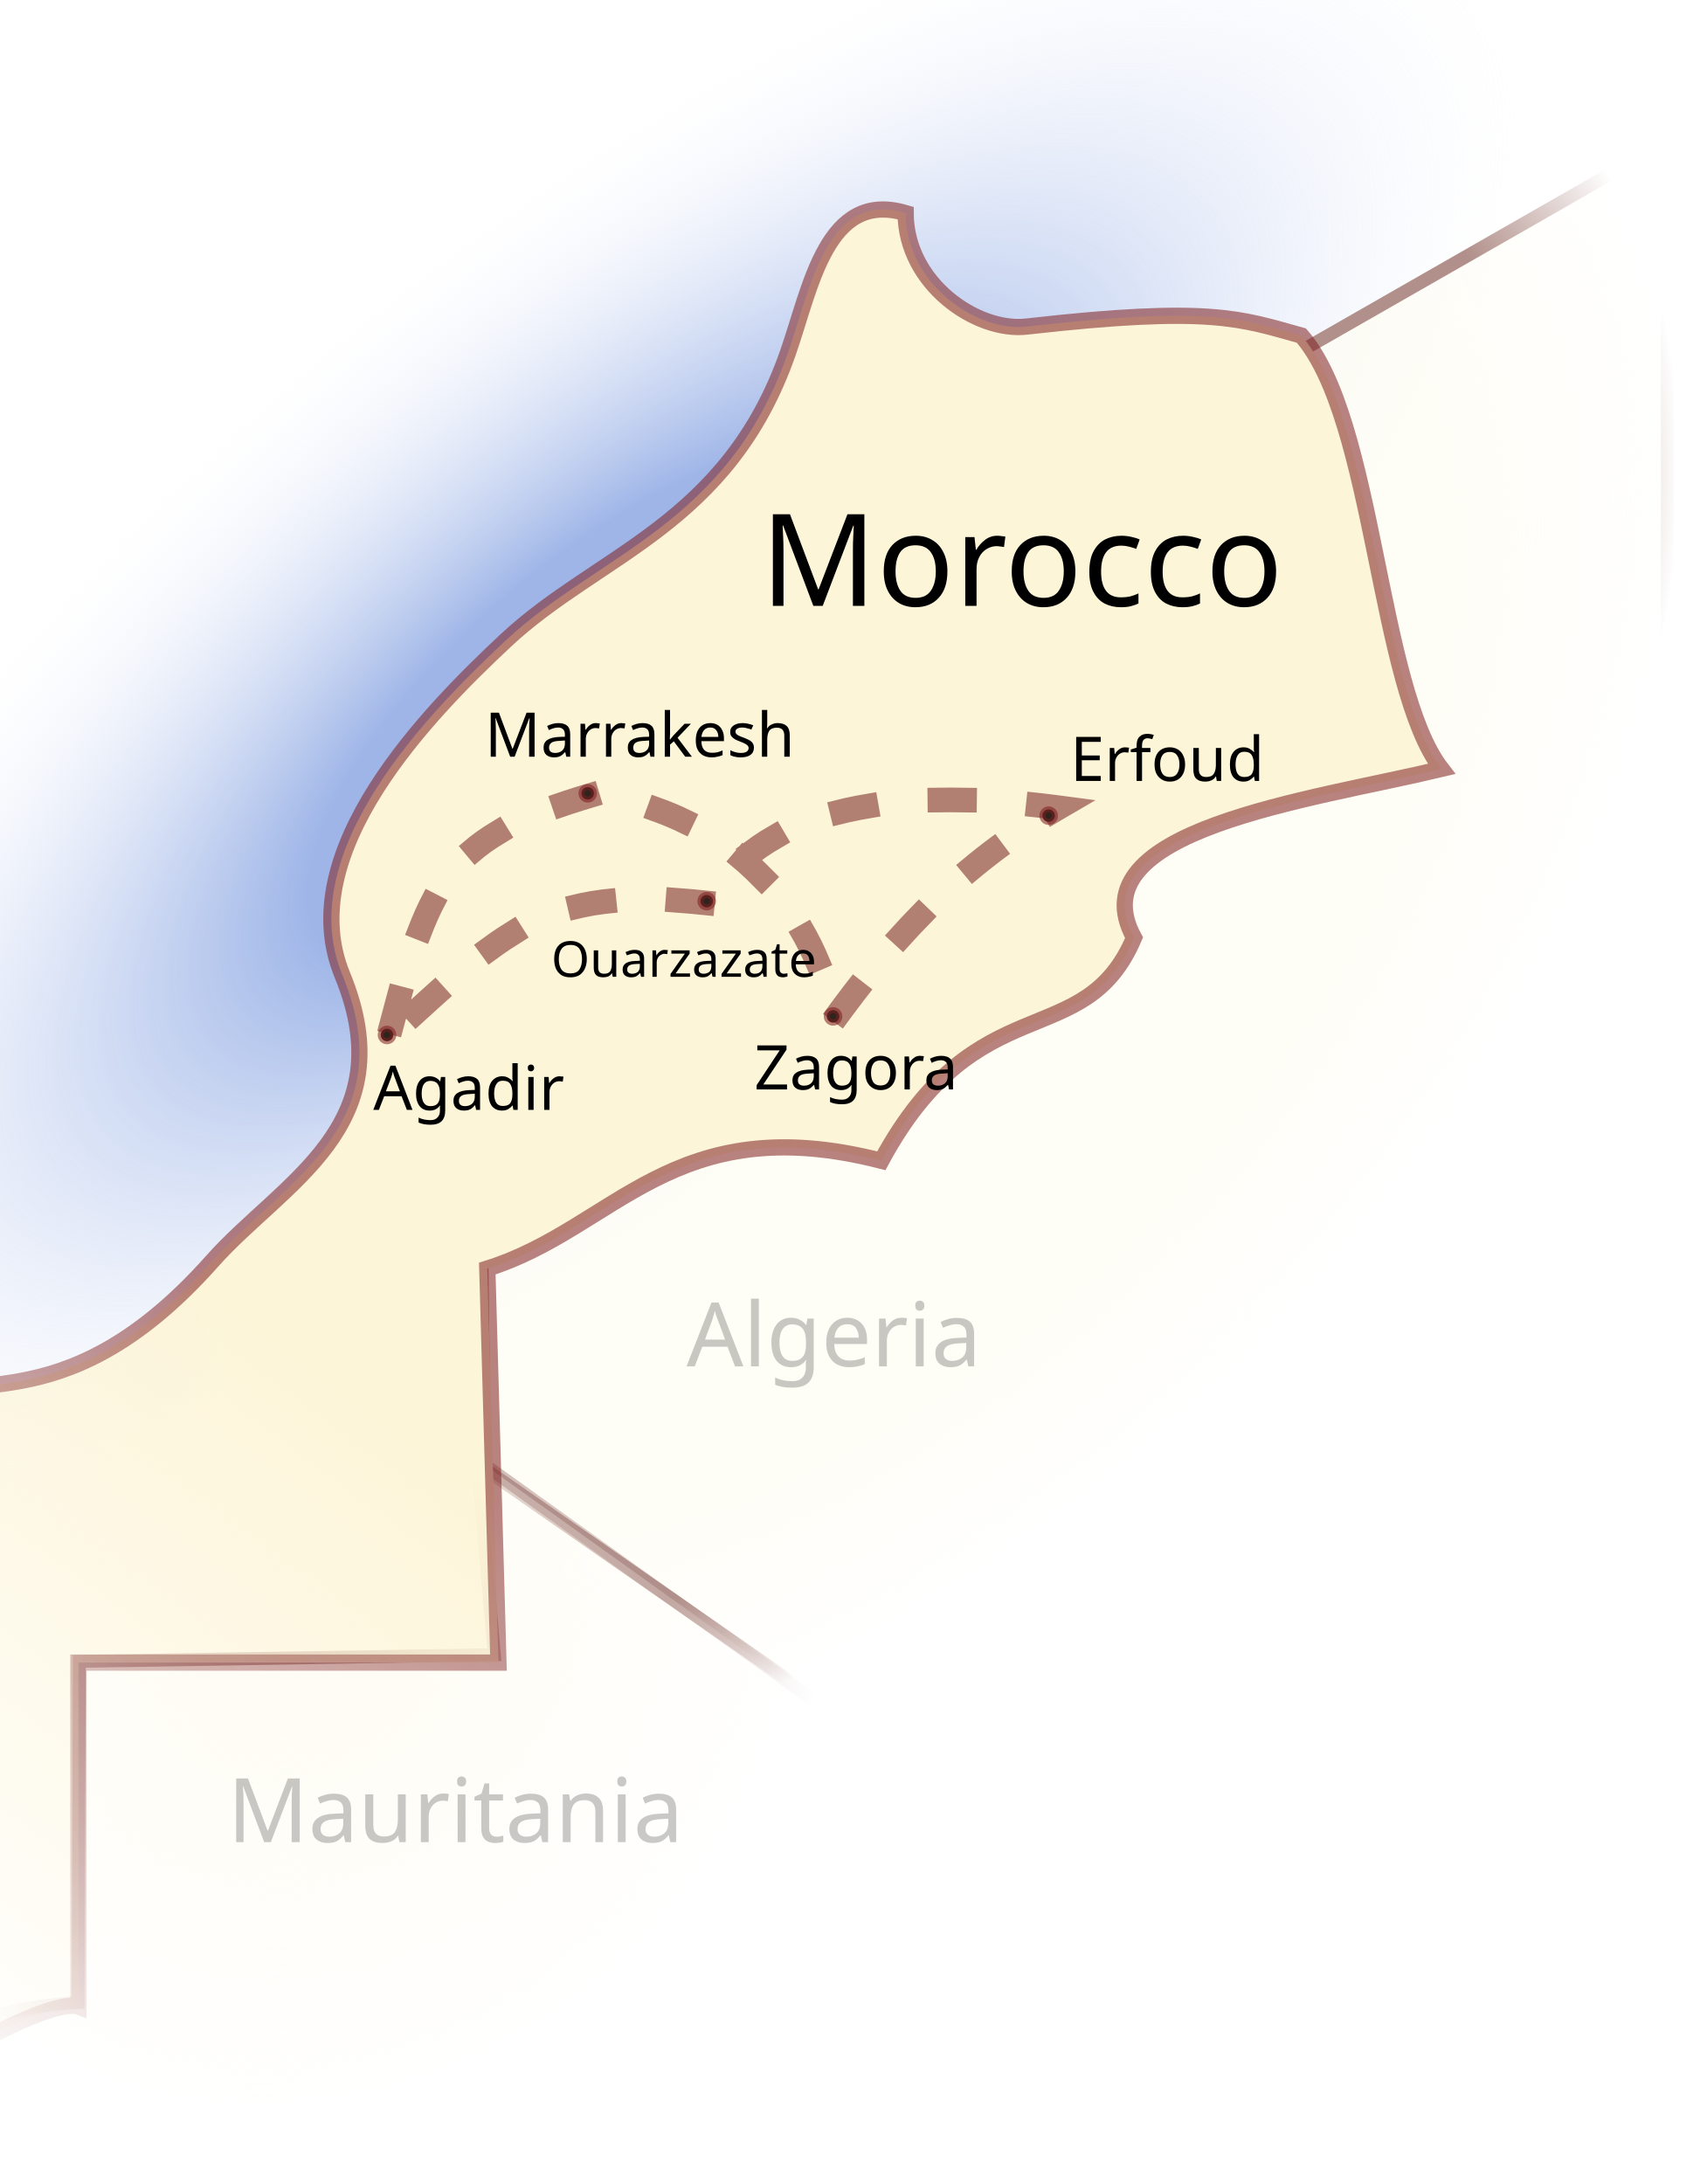
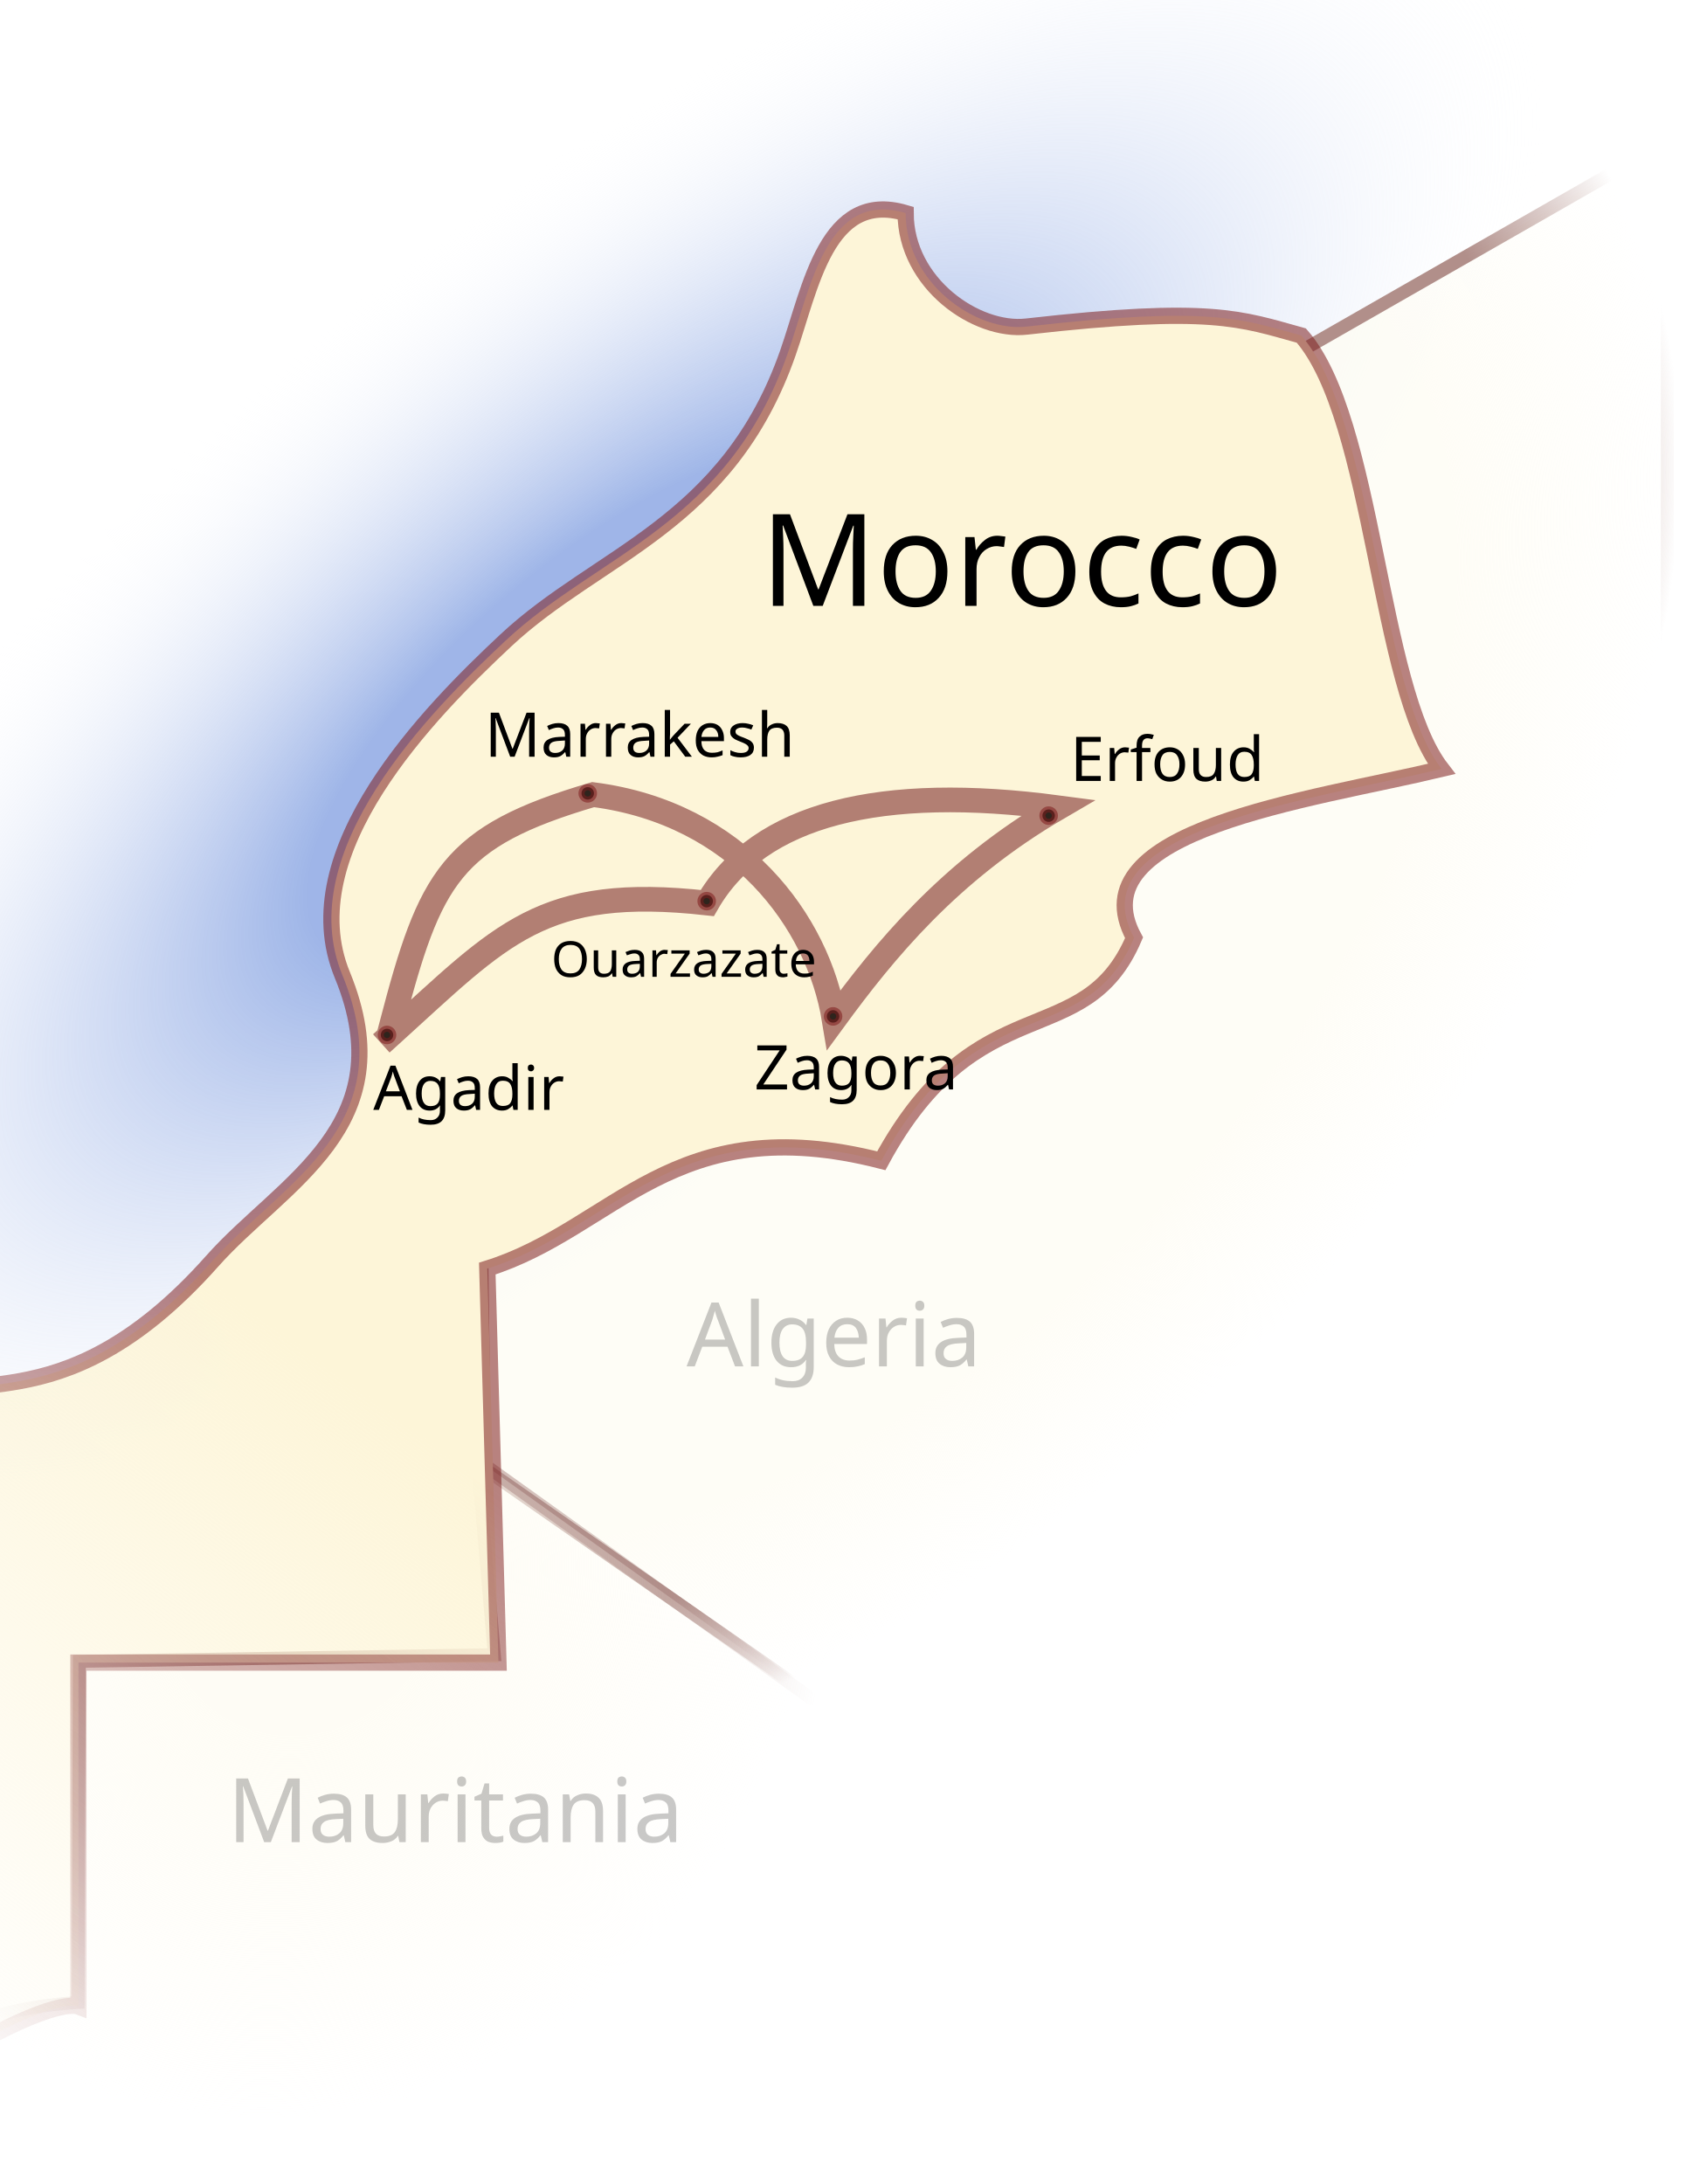
<svg xmlns="http://www.w3.org/2000/svg" xmlns:xlink="http://www.w3.org/1999/xlink" width="207.305mm" height="265.348mm" viewBox="70 0 120 200" version="1.1" id="svg1" xml:space="preserve">
  <defs id="defs1">
    <linearGradient id="linearGradient45">
      <stop style="stop-color:#fefcf3;stop-opacity:0.81;" offset="0.277" id="stop46" />
      <stop style="stop-color:#fefbf1;stop-opacity:0;" offset="1" id="stop47" />
    </linearGradient>
    <linearGradient id="linearGradient43">
      <stop style="stop-color:#b18f8a;stop-opacity:1;" offset="0" id="stop44" />
      <stop style="stop-color:#b18f8a;stop-opacity:0;" offset="1" id="stop45" />
    </linearGradient>
    <linearGradient id="linearGradient41">
      <stop style="stop-color:#fefcf3;stop-opacity:0.73;" offset="0.753" id="stop42" />
      <stop style="stop-color:#fefcf3;stop-opacity:0;" offset="1" id="stop43" />
    </linearGradient>
    <linearGradient id="linearGradient39">
      <stop style="stop-color:#b18f8a;stop-opacity:1;" offset="0.846" id="stop40" />
      <stop style="stop-color:#b18f8a;stop-opacity:0;" offset="1" id="stop41" />
    </linearGradient>
    <linearGradient id="linearGradient28">
      <stop style="stop-color:#7e1e1e;stop-opacity:0.553;" offset="0" id="stop28" />
      <stop style="stop-color:#7e1e1e;stop-opacity:0;" offset="1" id="stop29" />
    </linearGradient>
    <linearGradient id="linearGradient26">
      <stop style="stop-color:#fdf5d8;stop-opacity:0;" offset="0" id="stop27" />
      <stop style="stop-color:#fdf5d8;stop-opacity:1;" offset="1" id="stop26" />
    </linearGradient>
    <linearGradient id="linearGradient23">
      <stop style="stop-color:#7797de;stop-opacity:0.705;" offset="0.313" id="stop21" />
      <stop style="stop-color:#ffffff;stop-opacity:0;" offset="1" id="stop22" />
    </linearGradient>
    <radialGradient xlink:href="#linearGradient23" id="radialGradient3" gradientUnits="userSpaceOnUse" gradientTransform="matrix(0.6783525,0.7617352,-1.932354,1.642969,306.7695,-130.8862)" cx="-1.352" cy="108.872" fx="-1.352" fy="108.872" r="42.409" />
    <linearGradient xlink:href="#linearGradient26" id="linearGradient27" x1="34.895" y1="398.127" x2="79.146" y2="338.217" gradientUnits="userSpaceOnUse" gradientTransform="translate(-12.25436,-233.5136)" />
    <linearGradient xlink:href="#linearGradient28" id="linearGradient29" x1="79.146" y1="338.217" x2="34.895" y2="398.127" gradientUnits="userSpaceOnUse" gradientTransform="translate(-12.25436,-233.5136)" />
    <radialGradient xlink:href="#linearGradient39" id="radialGradient41" cx="123.478" cy="309.031" fx="123.478" fy="309.031" r="54.505" gradientTransform="matrix(0.8286805,0.8043212,-1.273339,1.311903,402.401,-443.8639)" gradientUnits="userSpaceOnUse" />
    <radialGradient xlink:href="#linearGradient41" id="radialGradient43" cx="123.478" cy="309.031" fx="123.478" fy="309.031" r="54.505" gradientTransform="matrix(0.8286807,0.8043214,-1.273339,1.311903,402.4009,-443.864)" gradientUnits="userSpaceOnUse" />
    <radialGradient xlink:href="#linearGradient43" id="radialGradient45" cx="80.189" cy="335.713" fx="80.189" fy="335.713" r="97.145" gradientTransform="matrix(-0.2452754,0.4365649,-0.4296197,-0.2413734,231.8316,173.7453)" gradientUnits="userSpaceOnUse" />
    <radialGradient xlink:href="#linearGradient45" id="radialGradient47" cx="80.189" cy="335.713" fx="80.189" fy="335.713" r="97.145" gradientTransform="matrix(0.2817666,-0.4290371,0.3915825,0.2571686,-86.11971,75.78951)" gradientUnits="userSpaceOnUse" />
  </defs>
  <g id="layer1" transform="translate(11.73919,17.79502)">
    <rect style="display:inline;fill:url(#radialGradient3);stroke:none;stroke-width:0.463;stroke-linecap:square;stroke-dasharray:none;stroke-opacity:0.555" id="rect2" width="195.906" height="188.943" x="-0.34" y="-17.795" rx="21.726" ry="3.859" />
    <path style="display:inline;opacity:1;fill:url(#radialGradient43);fill-opacity:1;stroke:url(#radialGradient41);stroke-width:1.186;stroke-linecap:square;stroke-dasharray:none;stroke-dashoffset:56.58" d="M 84.506,116.702 192.821,192.041 V -4.85 L 152.865,18.016 84.025,78.191 Z" id="path38" />
    <path style="opacity:1;fill:url(#radialGradient47);stroke:url(#radialGradient45);stroke-width:1.186;stroke-linecap:square;stroke-dasharray:none;stroke-dashoffset:56.58;stroke-opacity:1" d="m 83.858,115.885 92.588,66.208 -86.922,64.696 -67.232,-59.625 c 1.176,-12.053 9.945,-20.662 25.001,-21.581 l 0.109,-31.241 38.004,-0.605 z" id="path43" />
    <path style="display:inline;opacity:1;fill:url(#linearGradient27);stroke:url(#linearGradient29);stroke-width:1.486;stroke-linecap:square;stroke-dasharray:none;stroke-dashoffset:14.97" d="m -10.552,193.006 46.635,-1.021 c -0.233,-8.564 -1.193,-14.709 -2.383,-20.084 9.161,-5.761 12.778,-6.266 13.616,-5.945 V 134.458 H 85.781 L 84.759,98.375 c 11.706,-3.661 16.956,-14.772 36.082,-9.872 8.836,-16.33 18.589,-9.703 23.147,-20.424 -5.401,-9.894 16.085,-12.571 28.157,-15.459 -5.832,-7.545 -6.106,-31.985 -12.839,-39.686 -5.542,-1.532 -8.246,-2.742 -25.165,-0.822 -4.572,0.519 -11.062,-3.937 -11.072,-10.394 -7.243,-2.152 -8.677,6.789 -10.78,12.798 -5.513,15.755 -17.356,18.403 -25.829,26.331 -6.984,6.535 -19.619,19.339 -14.978,30.636 5.697,13.866 -5.497,18.981 -11.914,26.211 -14.368,16.186 -24.017,8.335 -25.53,14.297 -5.064,19.958 -16.053,10.016 -19.062,33.359 -7.85,10.631 -16.43,20.938 -18.722,34.04 -7.703,3.109 -4.644,9.05 -6.808,13.616 z" id="path2" />
-     <path style="display:inline;fill:none;fill-opacity:1;stroke:#b27f73;stroke-width:2.258;stroke-linecap:square;stroke-dasharray:2.258, 6.774;stroke-dashoffset:26.87;stroke-opacity:1" d="m 76.001,76.036 c 3.523,-13.494 5.384,-17.214 18.45,-21.065 13.285,1.711 20.598,11.611 22.072,20.601 4.583,-6.266 10.51,-13.57 20.515,-19.403 -16.163,-2.145 -27.378,0.498 -32.136,8.733 -15.189,-1.685 -18.768,2.83 -29.011,12.095" id="path33" class="travel-path" />
+     <path style="display:inline;fill:none;fill-opacity:1;stroke:#b27f73;stroke-width:2.258;stroke-linecap:square;stroke-opacity:1" d="m 76.001,76.036 c 3.523,-13.494 5.384,-17.214 18.45,-21.065 13.285,1.711 20.598,11.611 22.072,20.601 4.583,-6.266 10.51,-13.57 20.515,-19.403 -16.163,-2.145 -27.378,0.498 -32.136,8.733 -15.189,-1.685 -18.768,2.83 -29.011,12.095" id="path33" class="travel-path" />
    <ellipse style="display:inline;fill:#2e241d;fill-opacity:1;stroke:#7e1e1e;stroke-width:0.558;stroke-linecap:square;stroke-dasharray:none;stroke-opacity:0.555" id="ellipse29" cx="75.576" cy="76.982" rx="0.571" ry="0.571" />
    <ellipse style="display:inline;fill:#2e241d;fill-opacity:1;stroke:#7e1e1e;stroke-width:0.558;stroke-linecap:square;stroke-dasharray:none;stroke-opacity:0.555" id="ellipse31" cx="116.424" cy="75.28" rx="0.571" ry="0.571" />
    <ellipse style="display:inline;fill:#2e241d;fill-opacity:1;stroke:#7e1e1e;stroke-width:0.558;stroke-linecap:square;stroke-dasharray:none;stroke-opacity:0.555" id="ellipse30" cx="136.167" cy="56.898" rx="0.571" ry="0.571" />
    <ellipse style="display:inline;fill:#2e241d;fill-opacity:1;stroke:#7e1e1e;stroke-width:0.558;stroke-linecap:square;stroke-dasharray:none;stroke-opacity:0.555" id="ellipse32" cx="104.851" cy="64.728" rx="0.571" ry="0.571" />
    <ellipse style="display:inline;fill:#2e241d;fill-opacity:1;stroke:#7e1e1e;stroke-width:0.558;stroke-linecap:square;stroke-dasharray:none;stroke-opacity:0.555" id="ellipse33" cx="93.958" cy="54.856" rx="0.571" ry="0.571" />
    <text xml:space="preserve" style="font-size:8.158px;line-height:0.9;font-family:'Mortal Kombat 4';-inkscape-font-specification:'Mortal Kombat 4, Normal';display:inline;opacity:0.212;fill:none;stroke:none;stroke-width:0.213;stroke-linecap:square;stroke-dasharray:none;stroke-opacity:1" x="103.006" y="107.33" id="text50">
      <tspan style="font-style:normal;font-variant:normal;font-weight:normal;font-stretch:normal;font-size:8.158px;line-height:0.9;font-family:Calibri;-inkscape-font-specification:'Calibri, Normal';font-variant-ligatures:normal;font-variant-caps:normal;font-variant-numeric:normal;font-variant-east-asian:normal;fill:#000000;fill-opacity:1;stroke:none;stroke-width:0.213;stroke-dasharray:none;stroke-opacity:1" x="103.006" y="107.33" id="tspan50">Algeria</tspan>
    </text>
    <text xml:space="preserve" style="font-size:8.158px;line-height:0.9;font-family:'Mortal Kombat 4';-inkscape-font-specification:'Mortal Kombat 4, Normal';display:inline;opacity:0.212;fill:none;stroke:none;stroke-width:0.213;stroke-linecap:square;stroke-dasharray:none;stroke-opacity:1" x="60.967" y="150.901" id="text51">
      <tspan style="font-style:normal;font-variant:normal;font-weight:normal;font-stretch:normal;font-size:8.158px;line-height:0.9;font-family:Calibri;-inkscape-font-specification:'Calibri, Normal';font-variant-ligatures:normal;font-variant-caps:normal;font-variant-numeric:normal;font-variant-east-asian:normal;fill:#000000;fill-opacity:1;stroke:none;stroke-width:0.213;stroke-dasharray:none;stroke-opacity:1" x="60.967" y="150.901" id="tspan51">Mauritania</tspan>
    </text>
    <text xml:space="preserve" style="font-style:normal;font-variant:normal;font-weight:normal;font-stretch:normal;font-size:5.644px;line-height:0.7;font-family:Calibri;-inkscape-font-specification:'Calibri, Normal';font-variant-ligatures:normal;font-variant-caps:normal;font-variant-numeric:normal;font-variant-east-asian:normal;display:inline;fill:#000000;fill-opacity:1;stroke:none;stroke-width:0.286;stroke-linecap:square;stroke-dasharray:none;stroke-opacity:0.555" x="74.317" y="83.841" id="text34">
      <tspan id="tspan34" style="stroke-width:0.286" x="74.317" y="83.841">Agadir</tspan>
    </text>
    <text xml:space="preserve" style="font-size:11.743px;line-height:0.9;font-family:'Mortal Kombat 4';-inkscape-font-specification:'Mortal Kombat 4, Normal';display:inline;fill:none;stroke:none;stroke-width:0.595;stroke-linecap:square;stroke-dasharray:none" x="109.775" y="37.687" id="text33">
      <tspan style="font-style:normal;font-variant:normal;font-weight:normal;font-stretch:normal;font-size:11.743px;line-height:0.9;font-family:Calibri;-inkscape-font-specification:'Calibri, Normal';font-variant-ligatures:normal;font-variant-caps:normal;font-variant-numeric:normal;font-variant-east-asian:normal;fill:#000000;fill-opacity:1;stroke:none;stroke-width:0.595;stroke-dasharray:none;stroke-opacity:0.555" x="109.775" y="37.687" id="tspan33">Morocco</tspan>
    </text>
    <text xml:space="preserve" style="font-style:normal;font-variant:normal;font-weight:normal;font-stretch:normal;font-size:5.644px;line-height:0.7;font-family:Calibri;-inkscape-font-specification:'Calibri, Normal';font-variant-ligatures:normal;font-variant-caps:normal;font-variant-numeric:normal;font-variant-east-asian:normal;display:inline;fill:#000000;fill-opacity:1;stroke:none;stroke-width:0.286;stroke-linecap:square;stroke-dasharray:none;stroke-opacity:0.555" x="84.529" y="51.503" id="text35">
      <tspan id="tspan35" style="stroke-width:0.286" x="84.529" y="51.503">Marrakesh</tspan>
    </text>
    <text xml:space="preserve" style="font-style:normal;font-variant:normal;font-weight:normal;font-stretch:normal;font-size:5.644px;line-height:0.7;font-family:Calibri;-inkscape-font-specification:'Calibri, Normal';font-variant-ligatures:normal;font-variant-caps:normal;font-variant-numeric:normal;font-variant-east-asian:normal;display:inline;fill:#000000;fill-opacity:1;stroke:none;stroke-width:0.286;stroke-linecap:square;stroke-dasharray:none;stroke-opacity:0.555" x="109.207" y="81.968" id="text36">
      <tspan id="tspan36" style="stroke-width:0.286" x="109.207" y="81.968">Zagora</tspan>
    </text>
    <text xml:space="preserve" style="font-style:normal;font-variant:normal;font-weight:normal;font-stretch:normal;font-size:5.644px;line-height:0.7;font-family:Calibri;-inkscape-font-specification:'Calibri, Normal';font-variant-ligatures:normal;font-variant-caps:normal;font-variant-numeric:normal;font-variant-east-asian:normal;display:inline;fill:#000000;fill-opacity:1;stroke:none;stroke-width:0.286;stroke-linecap:square;stroke-dasharray:none;stroke-opacity:0.555" x="138.141" y="53.715" id="text37">
      <tspan id="tspan37" style="stroke-width:0.286" x="138.141" y="53.715">Erfoud</tspan>
    </text>
    <text xml:space="preserve" style="font-style:normal;font-variant:normal;font-weight:normal;font-stretch:normal;font-size:4.534px;line-height:0.7;font-family:Calibri;-inkscape-font-specification:'Calibri, Normal';font-variant-ligatures:normal;font-variant-caps:normal;font-variant-numeric:normal;font-variant-east-asian:normal;display:inline;fill:#000000;fill-opacity:1;stroke:none;stroke-width:0.23;stroke-linecap:square;stroke-dasharray:none;stroke-opacity:0.555" x="90.605" y="71.655" id="text38">
      <tspan id="tspan38" style="stroke-width:0.23" x="90.605" y="71.655">Ouarzazate</tspan>
    </text>
  </g>
</svg>
